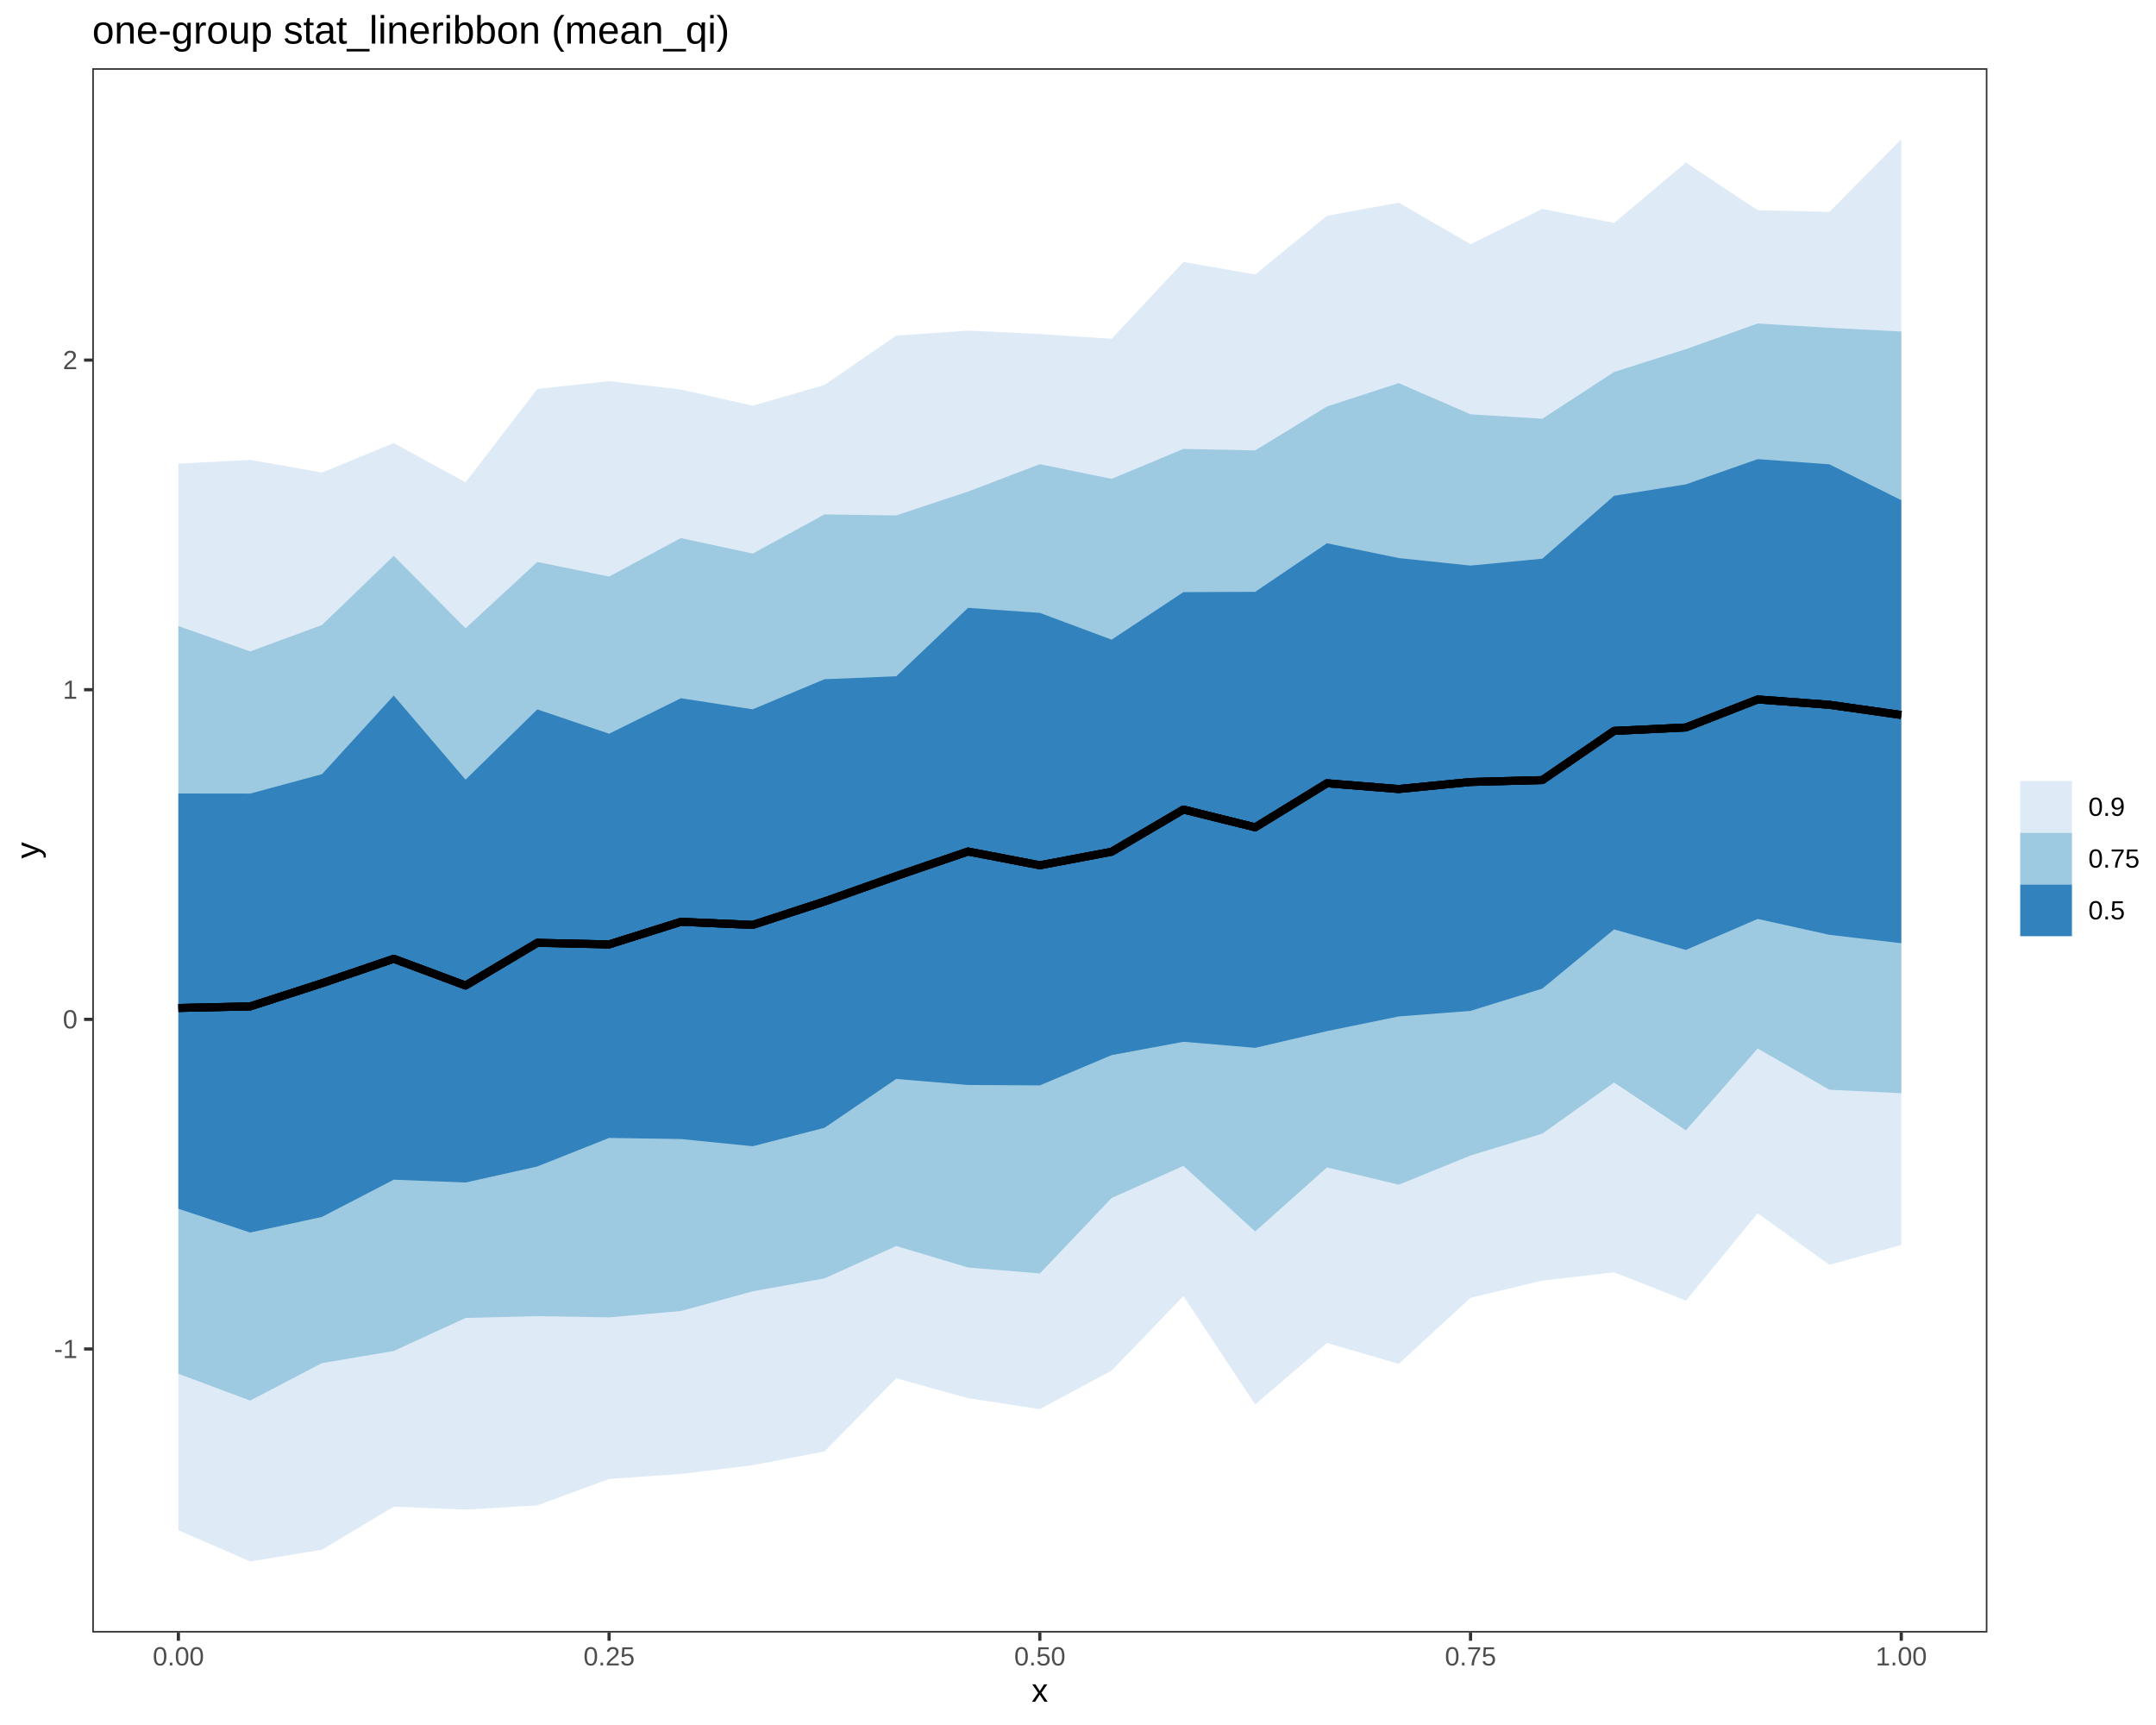
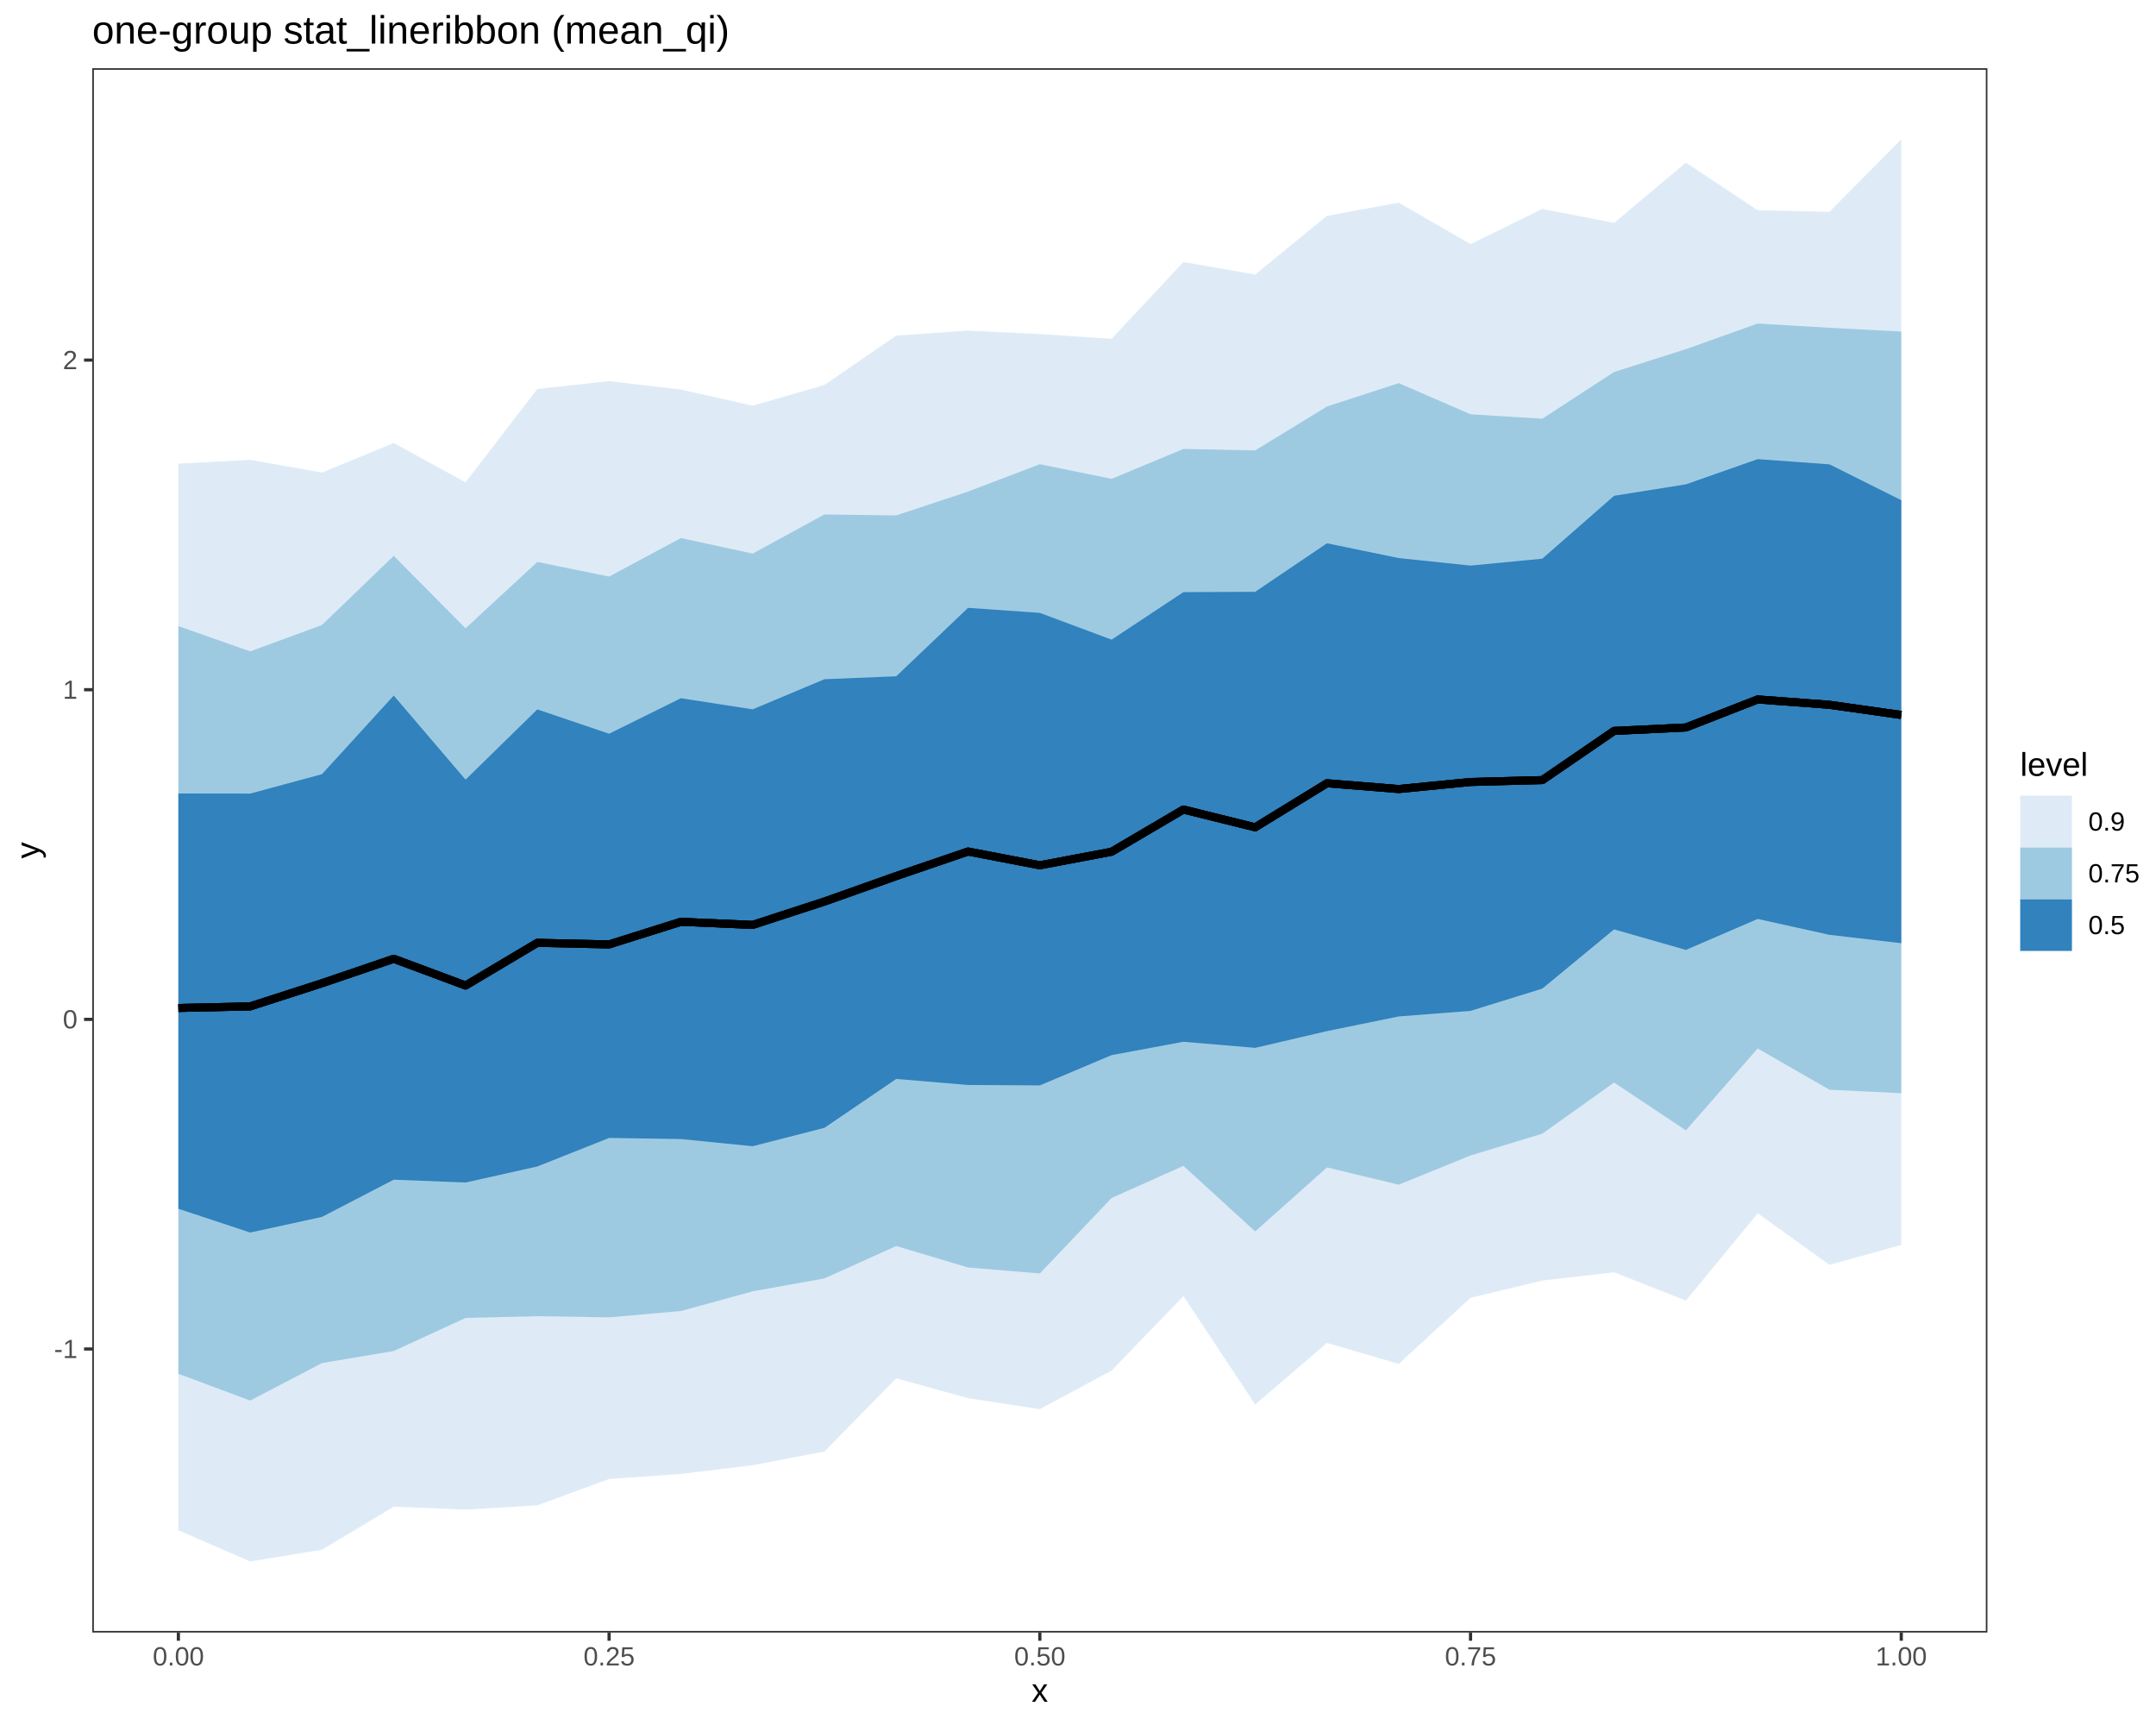
<svg xmlns="http://www.w3.org/2000/svg" viewBox="0 0 720.00 576.00">
  <defs>
    <style type="text/css">
    line, polyline, polygon, path, rect, circle {
      fill: none;
      stroke: #000000;
      stroke-linecap: round;
      stroke-linejoin: round;
      stroke-miterlimit: 10.00;
    }
  </style>
  </defs>
  <rect width="100%" height="100%" style="stroke: none; fill: #FFFFFF;" />
  <rect x="0.00" y="0.00" width="720.00" height="576.00" style="stroke-width: 1.07; stroke: #FFFFFF; fill: #FFFFFF;" />
  <defs>
    <clipPath id="cpMzAuODF8NjYzLjY5fDU0NS4xM3wyMi43Nw==">
      <rect x="30.81" y="22.77" width="632.89" height="522.36" />
    </clipPath>
  </defs>
  <rect x="30.81" y="22.77" width="632.89" height="522.36" style="stroke-width: 1.07; stroke: none; fill: #FFFFFF;" clip-path="url(#cpMzAuODF8NjYzLjY5fDU0NS4xM3wyMi43Nw==)" />
  <polygon points="59.57,154.82 83.55,153.55 107.52,157.79 131.49,147.94 155.47,161.05 179.44,129.88 203.41,127.26 227.39,130.08 251.36,135.47 275.33,128.54 299.30,112.06 323.28,110.40 347.25,111.53 371.22,113.13 395.20,87.49 419.17,91.66 443.14,72.06 467.11,67.68 491.09,81.52 515.06,69.76 539.03,74.43 563.01,54.29 586.98,70.20 610.95,70.73 634.93,46.52 634.93,415.70 610.95,422.35 586.98,405.14 563.01,434.29 539.03,424.83 515.06,427.60 491.09,433.35 467.11,455.42 443.14,448.43 419.17,468.98 395.20,432.78 371.22,457.66 347.25,470.53 323.28,466.88 299.30,460.23 275.33,484.67 251.36,489.25 227.39,492.17 203.41,493.85 179.44,502.66 155.47,504.08 131.49,503.10 107.52,517.47 83.55,521.39 59.57,510.97 " style="stroke-width: nan; stroke: none; fill: #DEEBF7;" clip-path="url(#cpMzAuODF8NjYzLjY5fDU0NS4xM3wyMi43Nw==)" />
  <polygon points="59.57,209.05 83.55,217.51 107.52,208.69 131.49,185.60 155.47,209.80 179.44,187.64 203.41,192.52 227.39,179.66 251.36,184.85 275.33,171.77 299.30,172.10 323.28,164.14 347.25,155.00 371.22,159.89 395.20,149.90 419.17,150.40 443.14,135.73 467.11,127.93 491.09,138.34 515.06,139.81 539.03,124.21 563.01,116.58 586.98,108.03 610.95,109.45 634.93,110.71 634.93,365.04 610.95,363.88 586.98,350.11 563.01,377.45 539.03,361.47 515.06,378.55 491.09,385.83 467.11,395.59 443.14,389.82 419.17,411.20 395.20,389.30 371.22,400.03 347.25,425.23 323.28,423.24 299.30,416.06 275.33,426.88 251.36,431.19 227.39,437.77 203.41,439.89 179.44,439.49 155.47,440.09 131.49,451.12 107.52,455.16 83.55,467.67 59.57,458.73 " style="stroke-width: nan; stroke: none; fill: #9ECAE1;" clip-path="url(#cpMzAuODF8NjYzLjY5fDU0NS4xM3wyMi43Nw==)" />
  <polygon points="59.57,264.96 83.55,264.99 107.52,258.51 131.49,232.26 155.47,260.34 179.44,236.88 203.41,245.00 227.39,233.15 251.36,236.86 275.33,226.80 299.30,225.82 323.28,202.97 347.25,204.65 371.22,213.59 395.20,197.72 419.17,197.62 443.14,181.41 467.11,186.35 491.09,188.86 515.06,186.55 539.03,165.55 563.01,161.73 586.98,153.31 610.95,155.05 634.93,167.03 634.93,314.95 610.95,312.15 586.98,306.84 563.01,317.19 539.03,310.33 515.06,330.11 491.09,337.54 467.11,339.40 443.14,344.30 419.17,349.89 395.20,347.86 371.22,352.32 347.25,362.43 323.28,362.29 299.30,360.27 275.33,376.59 251.36,382.74 227.39,380.34 203.41,379.97 179.44,389.50 155.47,394.86 131.49,393.91 107.52,406.34 83.55,411.56 59.57,403.62 " style="stroke-width: nan; stroke: none; fill: #3182BD;" clip-path="url(#cpMzAuODF8NjYzLjY5fDU0NS4xM3wyMi43Nw==)" />
  <polyline points="59.57,336.57 83.55,336.05 107.52,328.32 131.49,320.15 155.47,329.08 179.44,314.82 203.41,315.35 227.39,307.80 251.36,308.84 275.33,301.03 299.30,292.53 323.28,284.33 347.25,288.93 371.22,284.41 395.20,270.31 419.17,276.25 443.14,261.54 467.11,263.47 491.09,261.11 515.06,260.48 539.03,244.06 563.01,242.91 586.98,233.55 610.95,235.34 634.93,238.74 " style="stroke-width: 2.67; stroke-linecap: butt;" clip-path="url(#cpMzAuODF8NjYzLjY5fDU0NS4xM3wyMi43Nw==)" />
  <polyline points="59.57,336.57 83.55,336.05 107.52,328.32 131.49,320.15 155.47,329.08 179.44,314.82 203.41,315.35 227.39,307.80 251.36,308.84 275.33,301.03 299.30,292.53 323.28,284.33 347.25,288.93 371.22,284.41 395.20,270.31 419.17,276.25 443.14,261.54 467.11,263.47 491.09,261.11 515.06,260.48 539.03,244.06 563.01,242.91 586.98,233.55 610.95,235.34 634.93,238.74 " style="stroke-width: 2.67; stroke-linecap: butt;" clip-path="url(#cpMzAuODF8NjYzLjY5fDU0NS4xM3wyMi43Nw==)" />
  <polyline points="59.57,336.57 83.55,336.05 107.52,328.32 131.49,320.15 155.47,329.08 179.44,314.82 203.41,315.35 227.39,307.80 251.36,308.84 275.33,301.03 299.30,292.53 323.28,284.33 347.25,288.93 371.22,284.41 395.20,270.31 419.17,276.25 443.14,261.54 467.11,263.47 491.09,261.11 515.06,260.48 539.03,244.06 563.01,242.91 586.98,233.55 610.95,235.34 634.93,238.74 " style="stroke-width: 2.67; stroke-linecap: butt;" clip-path="url(#cpMzAuODF8NjYzLjY5fDU0NS4xM3wyMi43Nw==)" />
  <rect x="30.81" y="22.77" width="632.89" height="522.36" style="stroke-width: 1.07; stroke: #333333;" clip-path="url(#cpMzAuODF8NjYzLjY5fDU0NS4xM3wyMi43Nw==)" />
  <defs>
    <clipPath id="cpMC4wMHw3MjAuMDB8NTc2LjAwfDAuMDA=">
      <rect x="0.00" y="0.00" width="720.00" height="576.00" />
    </clipPath>
  </defs>
  <g clip-path="url(#cpMC4wMHw3MjAuMDB8NTc2LjAwfDAuMDA=)">
    <text x="18.06" y="453.47" style="font-size: 8.80px; fill: #4D4D4D; font-family: Liberation Sans;" textLength="7.81px" lengthAdjust="spacingAndGlyphs">-1</text>
  </g>
  <g clip-path="url(#cpMC4wMHw3MjAuMDB8NTc2LjAwfDAuMDA=)">
    <text x="20.98" y="343.40" style="font-size: 8.80px; fill: #4D4D4D; font-family: Liberation Sans;" textLength="4.89px" lengthAdjust="spacingAndGlyphs">0</text>
  </g>
  <g clip-path="url(#cpMC4wMHw3MjAuMDB8NTc2LjAwfDAuMDA=)">
    <text x="20.98" y="233.33" style="font-size: 8.80px; fill: #4D4D4D; font-family: Liberation Sans;" textLength="4.89px" lengthAdjust="spacingAndGlyphs">1</text>
  </g>
  <g clip-path="url(#cpMC4wMHw3MjAuMDB8NTc2LjAwfDAuMDA=)">
    <text x="20.98" y="123.26" style="font-size: 8.80px; fill: #4D4D4D; font-family: Liberation Sans;" textLength="4.89px" lengthAdjust="spacingAndGlyphs">2</text>
  </g>
  <polyline points="28.07,450.44 30.81,450.44 " style="stroke-width: 1.07; stroke: #333333; stroke-linecap: butt;" clip-path="url(#cpMC4wMHw3MjAuMDB8NTc2LjAwfDAuMDA=)" />
  <polyline points="28.07,340.38 30.81,340.38 " style="stroke-width: 1.07; stroke: #333333; stroke-linecap: butt;" clip-path="url(#cpMC4wMHw3MjAuMDB8NTc2LjAwfDAuMDA=)" />
  <polyline points="28.07,230.31 30.81,230.31 " style="stroke-width: 1.07; stroke: #333333; stroke-linecap: butt;" clip-path="url(#cpMC4wMHw3MjAuMDB8NTc2LjAwfDAuMDA=)" />
  <polyline points="28.07,120.24 30.81,120.24 " style="stroke-width: 1.07; stroke: #333333; stroke-linecap: butt;" clip-path="url(#cpMC4wMHw3MjAuMDB8NTc2LjAwfDAuMDA=)" />
  <polyline points="59.57,547.87 59.57,545.13 " style="stroke-width: 1.07; stroke: #333333; stroke-linecap: butt;" clip-path="url(#cpMC4wMHw3MjAuMDB8NTc2LjAwfDAuMDA=)" />
  <polyline points="203.41,547.87 203.41,545.13 " style="stroke-width: 1.07; stroke: #333333; stroke-linecap: butt;" clip-path="url(#cpMC4wMHw3MjAuMDB8NTc2LjAwfDAuMDA=)" />
  <polyline points="347.25,547.87 347.25,545.13 " style="stroke-width: 1.07; stroke: #333333; stroke-linecap: butt;" clip-path="url(#cpMC4wMHw3MjAuMDB8NTc2LjAwfDAuMDA=)" />
  <polyline points="491.09,547.87 491.09,545.13 " style="stroke-width: 1.07; stroke: #333333; stroke-linecap: butt;" clip-path="url(#cpMC4wMHw3MjAuMDB8NTc2LjAwfDAuMDA=)" />
  <polyline points="634.93,547.87 634.93,545.13 " style="stroke-width: 1.07; stroke: #333333; stroke-linecap: butt;" clip-path="url(#cpMC4wMHw3MjAuMDB8NTc2LjAwfDAuMDA=)" />
  <g clip-path="url(#cpMC4wMHw3MjAuMDB8NTc2LjAwfDAuMDA=)">
    <text x="51.02" y="556.11" style="font-size: 8.80px; fill: #4D4D4D; font-family: Liberation Sans;" textLength="17.11px" lengthAdjust="spacingAndGlyphs">0.00</text>
  </g>
  <g clip-path="url(#cpMC4wMHw3MjAuMDB8NTc2LjAwfDAuMDA=)">
    <text x="194.86" y="556.11" style="font-size: 8.80px; fill: #4D4D4D; font-family: Liberation Sans;" textLength="17.11px" lengthAdjust="spacingAndGlyphs">0.25</text>
  </g>
  <g clip-path="url(#cpMC4wMHw3MjAuMDB8NTc2LjAwfDAuMDA=)">
    <text x="338.70" y="556.11" style="font-size: 8.80px; fill: #4D4D4D; font-family: Liberation Sans;" textLength="17.11px" lengthAdjust="spacingAndGlyphs">0.50</text>
  </g>
  <g clip-path="url(#cpMC4wMHw3MjAuMDB8NTc2LjAwfDAuMDA=)">
    <text x="482.53" y="556.11" style="font-size: 8.80px; fill: #4D4D4D; font-family: Liberation Sans;" textLength="17.11px" lengthAdjust="spacingAndGlyphs">0.75</text>
  </g>
  <g clip-path="url(#cpMC4wMHw3MjAuMDB8NTc2LjAwfDAuMDA=)">
    <text x="626.37" y="556.11" style="font-size: 8.80px; fill: #4D4D4D; font-family: Liberation Sans;" textLength="17.11px" lengthAdjust="spacingAndGlyphs">1.00</text>
  </g>
  <g clip-path="url(#cpMC4wMHw3MjAuMDB8NTc2LjAwfDAuMDA=)">
    <text x="344.50" y="568.24" style="font-size: 11.00px; font-family: Liberation Sans;" textLength="5.50px" lengthAdjust="spacingAndGlyphs">x</text>
  </g>
  <g clip-path="url(#cpMC4wMHw3MjAuMDB8NTc2LjAwfDAuMDA=)">
    <text transform="translate(13.04,286.70) rotate(-90)" style="font-size: 11.00px; font-family: Liberation Sans;" textLength="5.50px" lengthAdjust="spacingAndGlyphs">y</text>
  </g>
-   <rect x="674.65" y="255.29" width="39.87" height="57.32" style="stroke-width: 1.07; stroke: none; fill: #FFFFFF;" clip-path="url(#cpMC4wMHw3MjAuMDB8NTc2LjAwfDAuMDA=)" />
-   <rect x="674.65" y="260.77" width="17.28" height="17.28" style="stroke-width: 1.07; stroke: none; fill: #FFFFFF;" clip-path="url(#cpMC4wMHw3MjAuMDB8NTc2LjAwfDAuMDA=)" />
-   <rect x="674.65" y="260.77" width="17.28" height="17.28" style="stroke-width: 0.75; stroke: none; fill: #DEEBF7;" clip-path="url(#cpMC4wMHw3MjAuMDB8NTc2LjAwfDAuMDA=)" />
-   <rect x="674.65" y="278.05" width="17.28" height="17.28" style="stroke-width: 1.07; stroke: none; fill: #FFFFFF;" clip-path="url(#cpMC4wMHw3MjAuMDB8NTc2LjAwfDAuMDA=)" />
-   <rect x="674.65" y="278.05" width="17.28" height="17.28" style="stroke-width: 0.75; stroke: none; fill: #9ECAE1;" clip-path="url(#cpMC4wMHw3MjAuMDB8NTc2LjAwfDAuMDA=)" />
-   <rect x="674.65" y="295.33" width="17.28" height="17.28" style="stroke-width: 1.07; stroke: none; fill: #FFFFFF;" clip-path="url(#cpMC4wMHw3MjAuMDB8NTc2LjAwfDAuMDA=)" />
-   <rect x="674.65" y="295.33" width="17.28" height="17.28" style="stroke-width: 0.75; stroke: none; fill: #3182BD;" clip-path="url(#cpMC4wMHw3MjAuMDB8NTc2LjAwfDAuMDA=)" />
+   <rect x="674.65" y="250.37" width="39.87" height="67.16" style="stroke-width: 1.07; stroke: none; fill: #FFFFFF;" clip-path="url(#cpMC4wMHw3MjAuMDB8NTc2LjAwfDAuMDA=)" />
  <g clip-path="url(#cpMC4wMHw3MjAuMDB8NTc2LjAwfDAuMDA=)">
-     <text x="697.41" y="272.43" style="font-size: 8.80px; font-family: Liberation Sans;" textLength="12.22px" lengthAdjust="spacingAndGlyphs">0.9</text>
+     <text x="674.65" y="259.07" style="font-size: 11.00px; font-family: Liberation Sans;" textLength="22.62px" lengthAdjust="spacingAndGlyphs">level</text>
+   </g>
+   <rect x="674.65" y="265.69" width="17.28" height="17.28" style="stroke-width: 1.07; stroke: none; fill: #FFFFFF;" clip-path="url(#cpMC4wMHw3MjAuMDB8NTc2LjAwfDAuMDA=)" />
+   <rect x="674.65" y="265.69" width="17.28" height="17.28" style="stroke-width: 0.75; stroke: none; fill: #DEEBF7;" clip-path="url(#cpMC4wMHw3MjAuMDB8NTc2LjAwfDAuMDA=)" />
+   <rect x="674.65" y="282.97" width="17.28" height="17.28" style="stroke-width: 1.07; stroke: none; fill: #FFFFFF;" clip-path="url(#cpMC4wMHw3MjAuMDB8NTc2LjAwfDAuMDA=)" />
+   <rect x="674.65" y="282.97" width="17.28" height="17.28" style="stroke-width: 0.75; stroke: none; fill: #9ECAE1;" clip-path="url(#cpMC4wMHw3MjAuMDB8NTc2LjAwfDAuMDA=)" />
+   <rect x="674.65" y="300.25" width="17.28" height="17.28" style="stroke-width: 1.07; stroke: none; fill: #FFFFFF;" clip-path="url(#cpMC4wMHw3MjAuMDB8NTc2LjAwfDAuMDA=)" />
+   <rect x="674.65" y="300.25" width="17.28" height="17.28" style="stroke-width: 0.75; stroke: none; fill: #3182BD;" clip-path="url(#cpMC4wMHw3MjAuMDB8NTc2LjAwfDAuMDA=)" />
+   <g clip-path="url(#cpMC4wMHw3MjAuMDB8NTc2LjAwfDAuMDA=)">
+     <text x="697.41" y="277.36" style="font-size: 8.80px; font-family: Liberation Sans;" textLength="12.22px" lengthAdjust="spacingAndGlyphs">0.9</text>
  </g>
  <g clip-path="url(#cpMC4wMHw3MjAuMDB8NTc2LjAwfDAuMDA=)">
-     <text x="697.41" y="289.71" style="font-size: 8.80px; font-family: Liberation Sans;" textLength="17.11px" lengthAdjust="spacingAndGlyphs">0.75</text>
+     <text x="697.41" y="294.64" style="font-size: 8.80px; font-family: Liberation Sans;" textLength="17.11px" lengthAdjust="spacingAndGlyphs">0.75</text>
  </g>
  <g clip-path="url(#cpMC4wMHw3MjAuMDB8NTc2LjAwfDAuMDA=)">
-     <text x="697.41" y="306.99" style="font-size: 8.80px; font-family: Liberation Sans;" textLength="12.22px" lengthAdjust="spacingAndGlyphs">0.5</text>
+     <text x="697.41" y="311.92" style="font-size: 8.80px; font-family: Liberation Sans;" textLength="12.22px" lengthAdjust="spacingAndGlyphs">0.5</text>
  </g>
  <g clip-path="url(#cpMC4wMHw3MjAuMDB8NTc2LjAwfDAuMDA=)">
    <text x="30.81" y="14.56" style="font-size: 13.20px; font-family: Liberation Sans;" textLength="212.47px" lengthAdjust="spacingAndGlyphs">one-group stat_lineribbon (mean_qi)</text>
  </g>
</svg>
